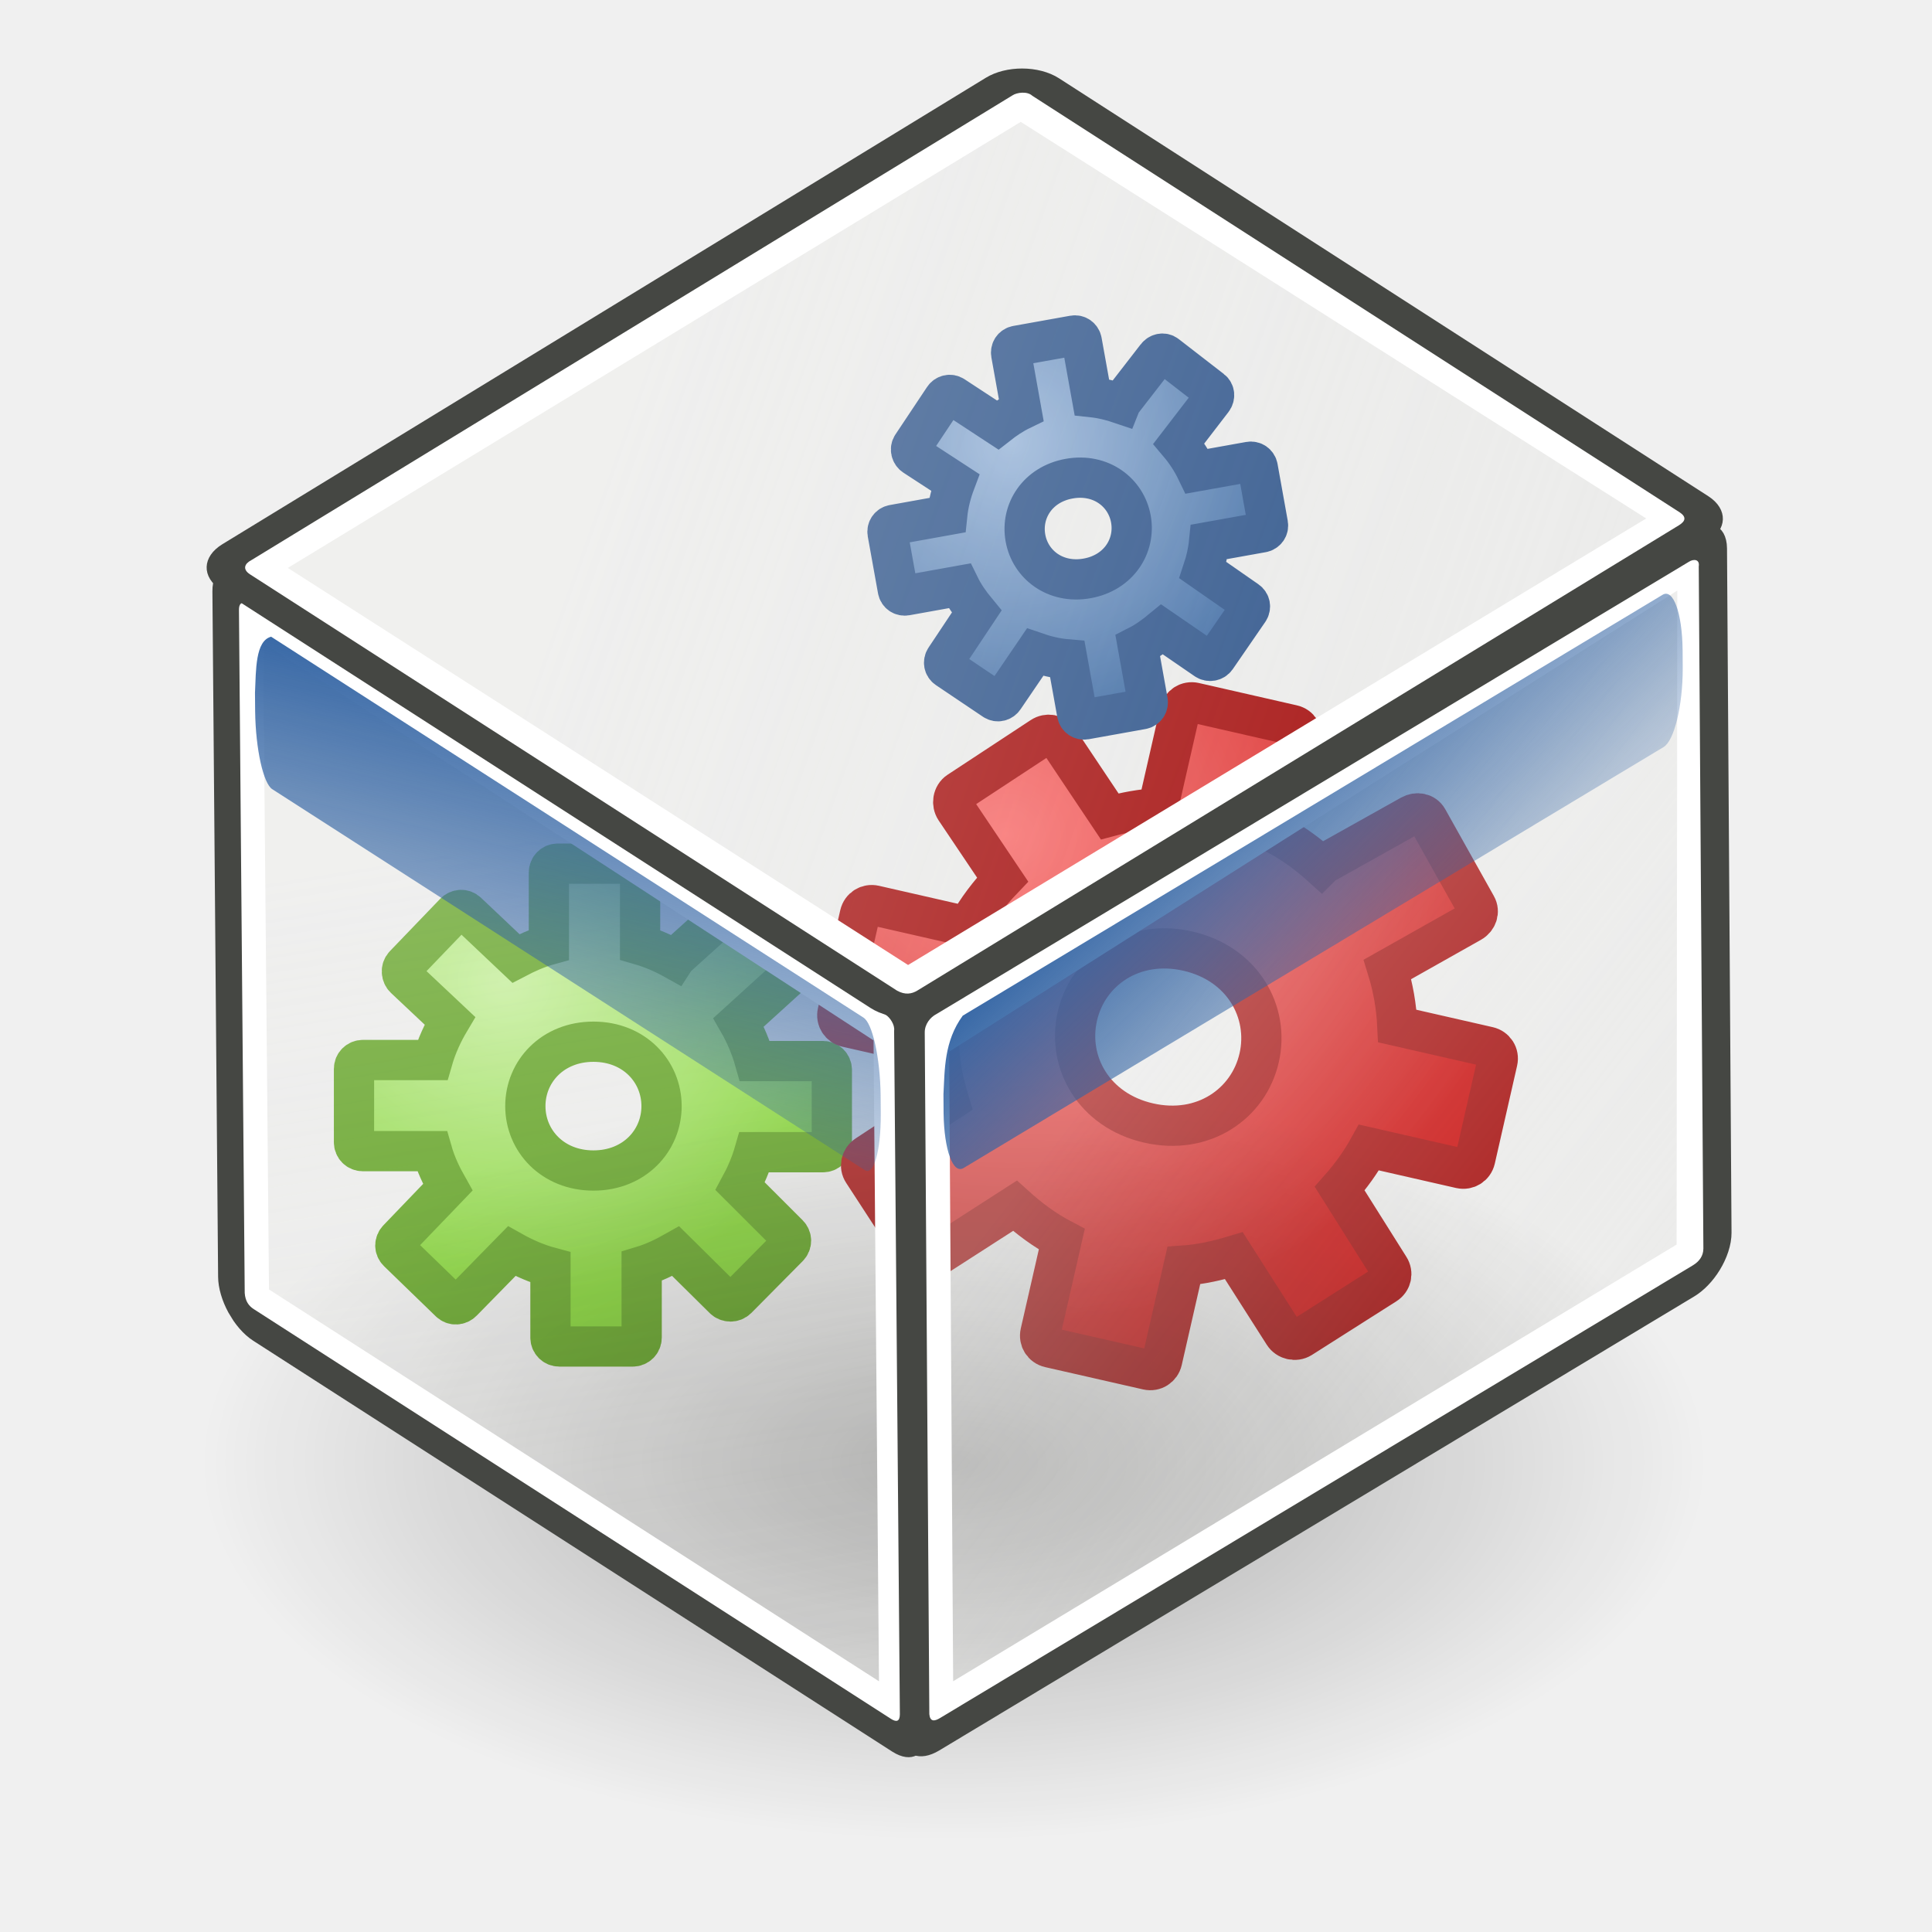
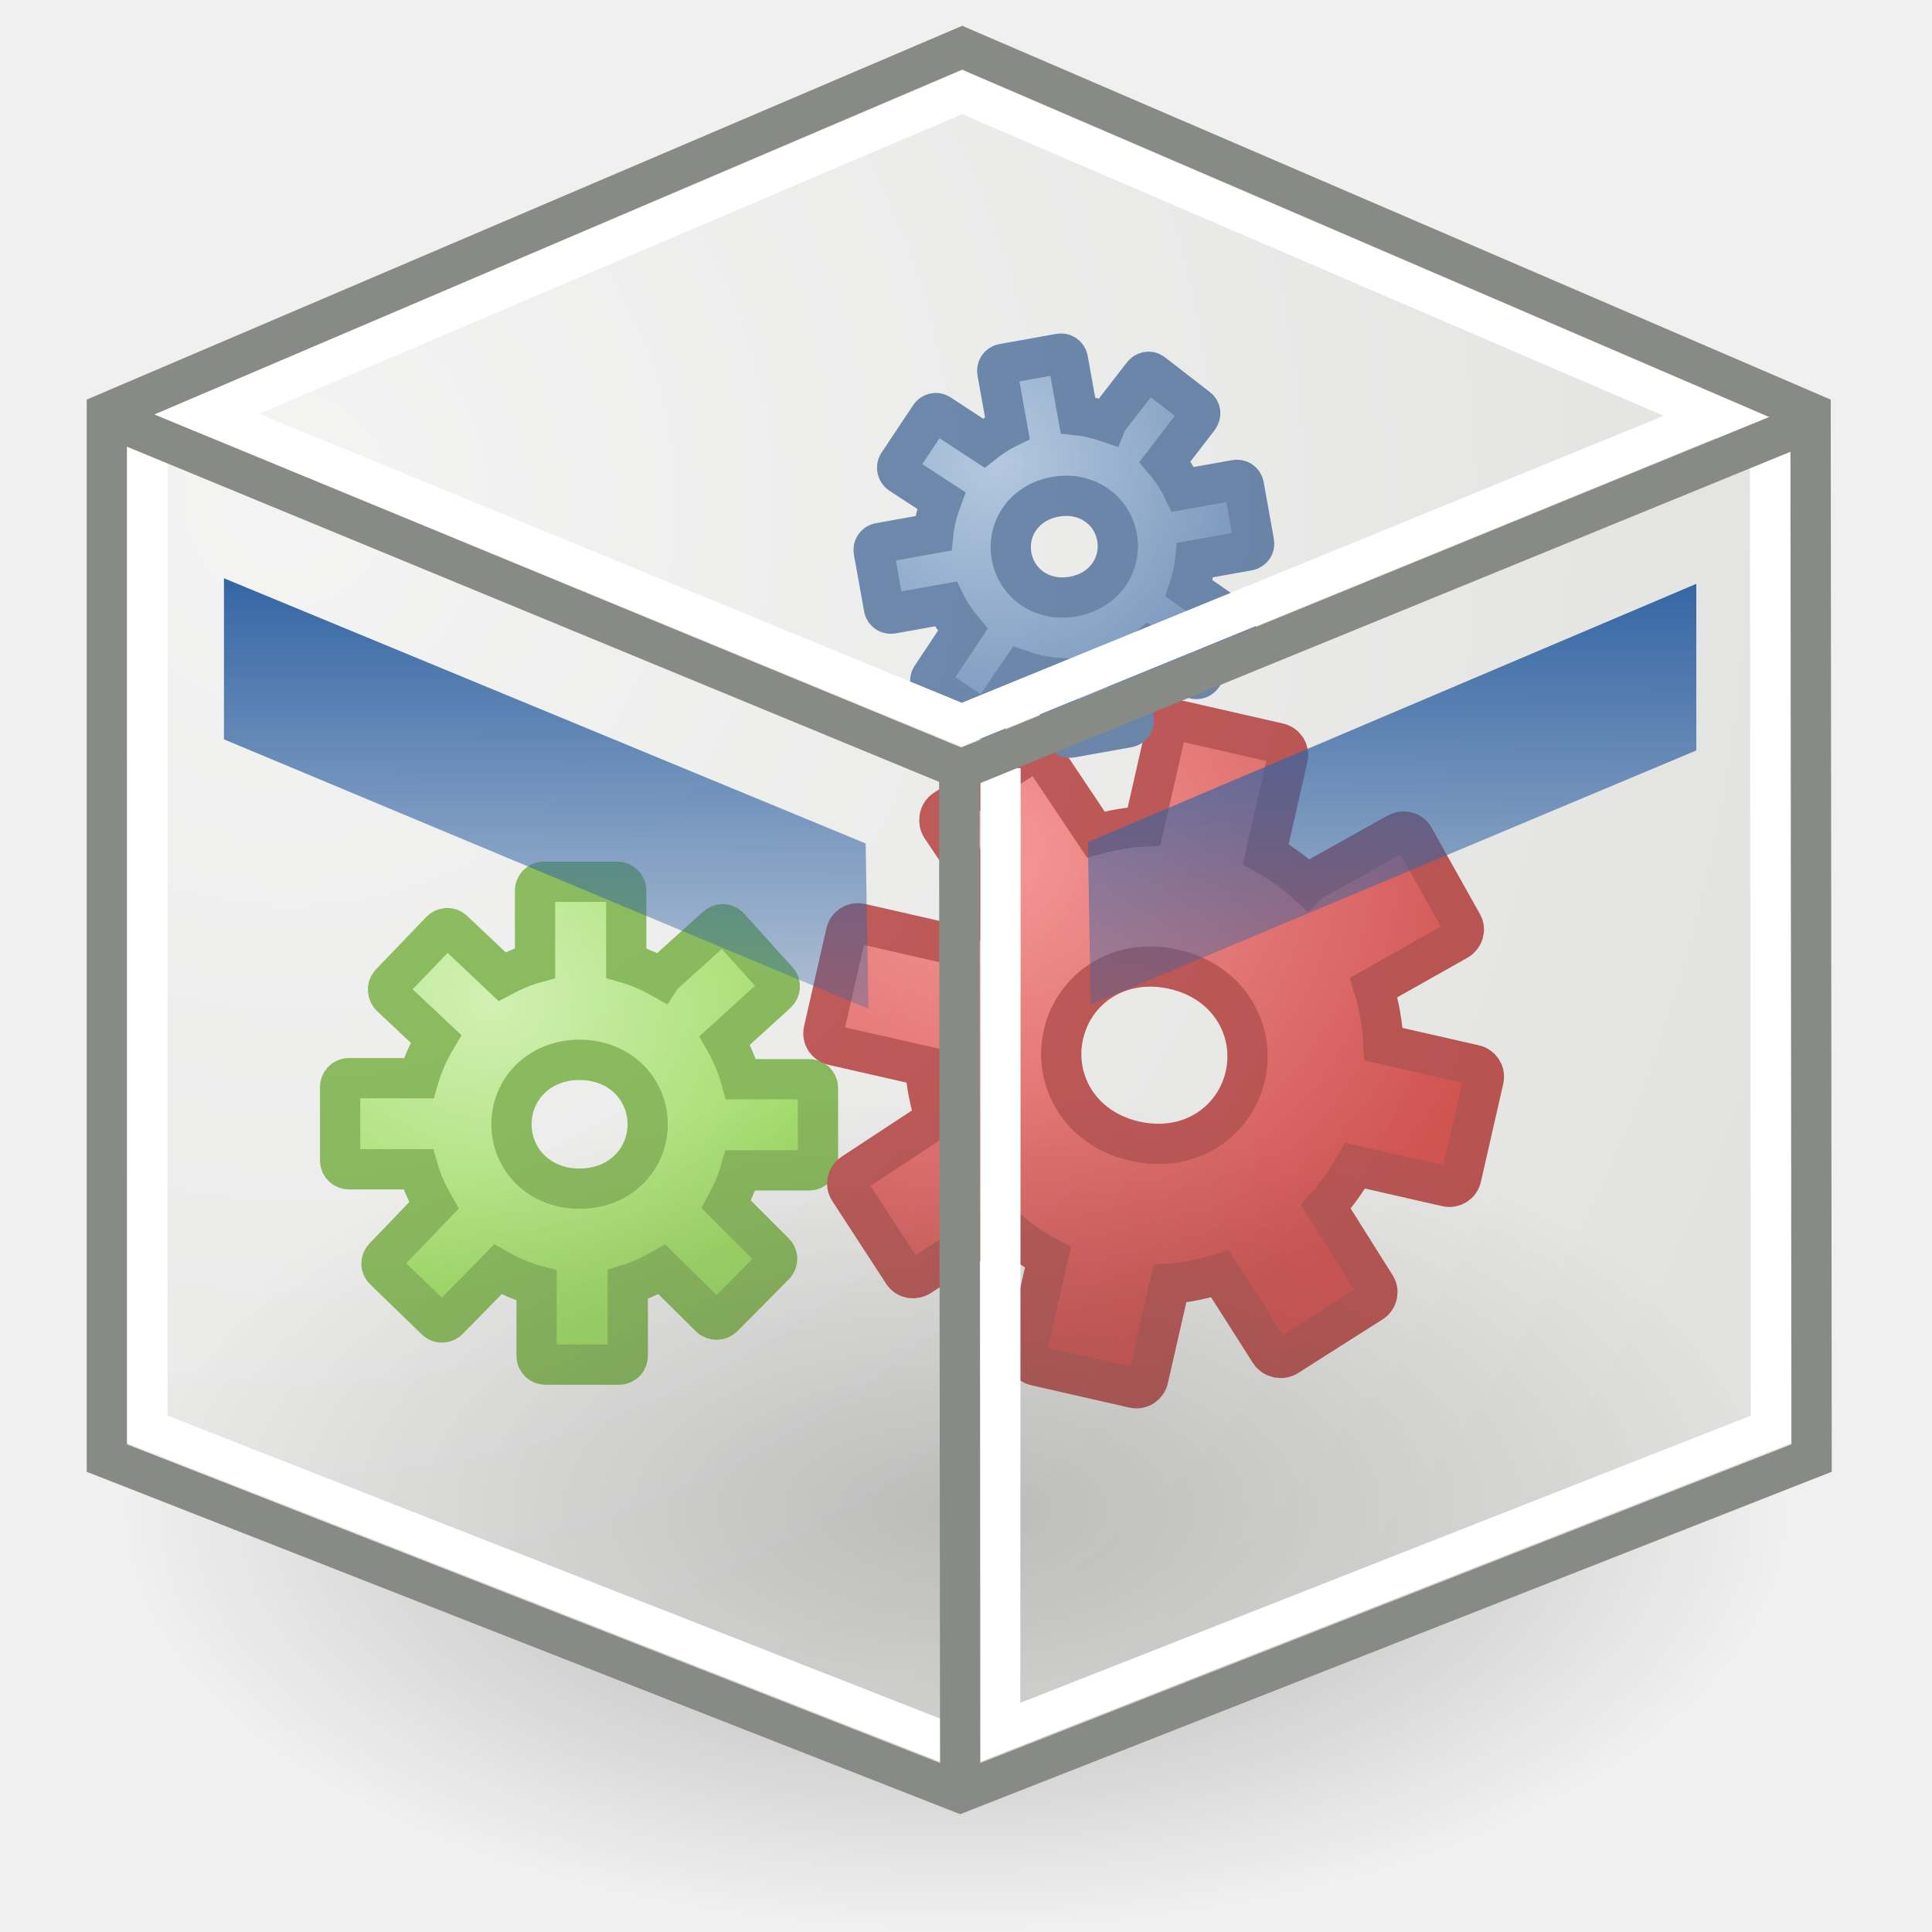
<svg xmlns="http://www.w3.org/2000/svg" xmlns:xlink="http://www.w3.org/1999/xlink" width="48px" height="48px" id="svg11300">
  <defs id="defs3">
-     <linearGradient id="linearGradient8140">
-       <stop style="stop-color:#95b5de;stop-opacity:1;" offset="0" id="stop8142" />
-       <stop style="stop-color:#3465a4;stop-opacity:1;" offset="1" id="stop8144" />
-     </linearGradient>
-     <linearGradient id="linearGradient8132">
-       <stop style="stop-color:#ff6666;stop-opacity:1;" offset="0" id="stop8134" />
-       <stop style="stop-color:#cc0000;stop-opacity:1;" offset="1" id="stop8136" />
-     </linearGradient>
-     <linearGradient id="linearGradient8121">
-       <stop style="stop-color:#c2f491;stop-opacity:1;" offset="0" id="stop8123" />
-       <stop style="stop-color:#73d216;stop-opacity:1;" offset="1" id="stop8125" />
+     <linearGradient id="linearGradient3153">
+       <stop style="stop-color:#f9f9f8;stop-opacity:0.392;" offset="0" id="stop3155" />
+       <stop style="stop-color:#cdcfca;stop-opacity:0.392;" offset="1" id="stop3157" />
    </linearGradient>
    <linearGradient id="linearGradient6482">
      <stop style="stop-color:#000000;stop-opacity:1;" offset="0" id="stop6484" />
      <stop style="stop-color:#000000;stop-opacity:0;" offset="1" id="stop6486" />
    </linearGradient>
-     <linearGradient id="linearGradient13816">
-       <stop id="stop13818" offset="0" style="stop-color:#f7f7f6;stop-opacity:1" />
-       <stop id="stop13820" offset="1" style="stop-color:#eff0ee;stop-opacity:0" />
+     <radialGradient xlink:href="#linearGradient6482" id="radialGradient6488" cx="13.03" cy="-7.007" fx="13.03" fy="-7.007" r="18.143" gradientTransform="matrix(1,0,0,0.3954545,0,-4.236042)" gradientUnits="userSpaceOnUse" />
+     <linearGradient id="linearGradient2338">
+       <stop id="stop2340" offset="0" style="stop-color:#3465a4;stop-opacity:1" />
+       <stop id="stop2342" offset="1" style="stop-color:#3465a4;stop-opacity:0" />
    </linearGradient>
-     <linearGradient id="linearGradient12914">
-       <stop id="stop12916" offset="0" style="stop-color:#3465a4;stop-opacity:1" />
-       <stop id="stop12918" offset="1" style="stop-color:#3465a4;stop-opacity:0" />
+     <linearGradient xlink:href="#linearGradient2338" id="linearGradient12425" x1="23.188" y1="33.688" x2="23.188" y2="19.278" gradientUnits="userSpaceOnUse" gradientTransform="matrix(1.104289,0,0,-1.103987,-1.751846,51.55719)" />
+     <radialGradient xlink:href="#linearGradient3153" id="radialGradient3159" cx="8.042" cy="13.534" fx="8.042" fy="13.534" r="19.677" gradientTransform="matrix(0.2937957,2.05881,-1.95372,0.2786465,31.20826,-7.955566)" gradientUnits="userSpaceOnUse" />
+     <linearGradient id="linearGradient8121">
+       <stop id="stop8123" offset="0" style="stop-color:#c2f491;stop-opacity:1;" />
+       <stop id="stop8125" offset="1" style="stop-color:#73d216;stop-opacity:1;" />
    </linearGradient>
-     <radialGradient xlink:href="#linearGradient6482" id="radialGradient6488" cx="13.03" cy="-7.007" fx="13.03" fy="-7.007" r="18.143" gradientTransform="matrix(1,0,0,0.3954545,0,-4.236042)" gradientUnits="userSpaceOnUse" />
-     <linearGradient id="linearGradient8440">
-       <stop id="stop8442" offset="0" style="stop-color:#edeeec;stop-opacity:1;" />
-       <stop id="stop8444" offset="1" style="stop-color:#babdb6;stop-opacity:1;" />
+     <linearGradient id="linearGradient8132">
+       <stop id="stop8134" offset="0" style="stop-color:#ff6666;stop-opacity:1;" />
+       <stop id="stop8136" offset="1" style="stop-color:#cc0000;stop-opacity:1;" />
    </linearGradient>
-     <linearGradient xlink:href="#linearGradient12914" id="linearGradient2260" gradientUnits="userSpaceOnUse" gradientTransform="matrix(0.4746709,-0.2854486,3.0691746e-3,0.4644481,21.02657,24.76767)" x1="12.839" y1="1.432" x2="22.453" y2="28.53" />
-     <linearGradient xlink:href="#linearGradient13816" id="linearGradient2264" gradientUnits="userSpaceOnUse" gradientTransform="matrix(0.5983986,0,0,0.788012,23.80383,26.05877)" x1="28.28" y1="15.029" x2="38.88" y2="39.041" />
-     <linearGradient xlink:href="#linearGradient12914" id="linearGradient2272" gradientUnits="userSpaceOnUse" gradientTransform="matrix(0.4017821,0.2583399,3.8641107e-3,0.4652783,4.281864,12.05217)" x1="12.839" y1="1.432" x2="22.453" y2="28.53" />
-     <linearGradient xlink:href="#linearGradient13816" id="linearGradient2276" gradientUnits="userSpaceOnUse" gradientTransform="matrix(0.5160541,0,0,0.7894305,4.614933,-1.877113)" x1="28.28" y1="15.029" x2="38.88" y2="39.041" />
-     <linearGradient xlink:href="#linearGradient13816" id="linearGradient2283" gradientUnits="userSpaceOnUse" gradientTransform="matrix(0.6077485,0,0,0.8892149,-12.33859,2.169698)" x1="28.28" y1="15.029" x2="38.88" y2="39.041" />
-     <radialGradient xlink:href="#linearGradient8440" id="radialGradient7141" gradientUnits="userSpaceOnUse" gradientTransform="matrix(0.2174643,0.4250625,-0.555254,0.283976,-56.25258,-3.009631)" cx="56.704" cy="10.241" fx="56.704" fy="10.241" r="14.75" />
-     <radialGradient xlink:href="#linearGradient8121" id="radialGradient8127" cx="-92.794" cy="38.77" fx="-92.794" fy="38.77" r="7.669" gradientTransform="matrix(-0.22329,0.9778116,-1.114374,-0.2541614,35.01849,124.9867)" gradientUnits="userSpaceOnUse" />
-     <radialGradient xlink:href="#linearGradient8132" id="radialGradient8138" cx="-77.731" cy="34.363" fx="-77.731" fy="34.363" r="10.41" gradientTransform="matrix(-0.1173972,1.160221,-1.256655,-0.1269981,59.06419,115.2772)" gradientUnits="userSpaceOnUse" />
-     <radialGradient xlink:href="#linearGradient8140" id="radialGradient8146" cx="-77.583" cy="22.55" fx="-77.583" fy="22.55" r="6.209" gradientTransform="matrix(-0.1550246,1.091517,-1.093285,-0.1550843,37.75576,99.16842)" gradientUnits="userSpaceOnUse" />
+     <linearGradient id="linearGradient8140">
+       <stop id="stop8142" offset="0" style="stop-color:#95b5de;stop-opacity:1;" />
+       <stop id="stop8144" offset="1" style="stop-color:#3465a4;stop-opacity:1;" />
+     </linearGradient>
+     <radialGradient xlink:href="#linearGradient8121" id="radialGradient2311" gradientUnits="userSpaceOnUse" gradientTransform="matrix(-0.22329,0.9778116,-1.114374,-0.2541614,35.01849,124.9867)" cx="-92.794" cy="38.77" fx="-92.794" fy="38.77" r="7.669" />
+     <radialGradient xlink:href="#linearGradient8132" id="radialGradient2313" gradientUnits="userSpaceOnUse" gradientTransform="matrix(-0.1173972,1.160221,-1.256655,-0.1269981,59.06419,115.2772)" cx="-77.731" cy="34.363" fx="-77.731" fy="34.363" r="10.41" />
+     <radialGradient xlink:href="#linearGradient8140" id="radialGradient2315" gradientUnits="userSpaceOnUse" gradientTransform="matrix(-0.1550246,1.091517,-1.093285,-0.1550843,37.75576,99.16842)" cx="-77.583" cy="22.55" fx="-77.583" fy="22.55" r="6.209" />
  </defs>
  <g id="layer1">
-     <g id="g8148">
-       <path id="path2591" d="M 13.859,21.457 C 13.732,21.457 13.637,21.556 13.637,21.678 L 13.637,23.474 C 13.349,23.553 13.076,23.676 12.817,23.812 L 11.606,22.667 C 11.518,22.583 11.381,22.589 11.294,22.68 L 10.044,23.981 C 9.957,24.073 9.969,24.223 10.057,24.306 L 11.177,25.36 C 10.996,25.664 10.847,25.989 10.747,26.336 L 9.016,26.336 C 8.894,26.336 8.795,26.431 8.795,26.557 L 8.795,28.379 C 8.795,28.505 8.894,28.6 9.016,28.6 L 10.734,28.6 C 10.825,28.919 10.964,29.214 11.125,29.498 L 9.888,30.786 C 9.8,30.876 9.8,31.013 9.888,31.098 L 11.177,32.347 C 11.265,32.432 11.402,32.425 11.489,32.334 L 12.713,31.085 C 13.014,31.254 13.335,31.397 13.676,31.488 L 13.676,33.232 C 13.676,33.353 13.771,33.453 13.898,33.453 L 15.72,33.453 C 15.846,33.453 15.942,33.353 15.942,33.232 L 15.942,31.462 C 16.242,31.372 16.521,31.236 16.788,31.085 L 17.985,32.269 C 18.072,32.355 18.222,32.358 18.311,32.269 L 19.587,30.981 C 19.676,30.891 19.673,30.754 19.587,30.669 L 18.389,29.472 C 18.533,29.207 18.656,28.922 18.741,28.626 L 20.446,28.626 C 20.568,28.626 20.667,28.531 20.667,28.405 L 20.667,26.583 C 20.667,26.457 20.568,26.362 20.446,26.362 L 18.754,26.362 C 18.658,26.021 18.523,25.7 18.35,25.399 L 19.639,24.228 C 19.732,24.144 19.747,24.006 19.665,23.916 L 18.454,22.576 C 18.372,22.486 18.235,22.491 18.142,22.576 L 16.801,23.786 C 16.785,23.801 16.773,23.821 16.762,23.838 C 16.493,23.688 16.204,23.561 15.903,23.474 L 15.903,21.678 C 15.903,21.556 15.807,21.457 15.681,21.457 L 13.859,21.457 z M 14.744,25.881 C 15.761,25.881 16.436,26.624 16.436,27.481 C 16.436,28.338 15.761,29.081 14.744,29.081 C 13.726,29.081 13.052,28.338 13.052,27.481 C 13.052,26.624 13.726,25.881 14.744,25.881 z " style="fill:url(#radialGradient8127);fill-opacity:1;fill-rule:evenodd;stroke:#4e9a06;stroke-width:1;stroke-linecap:butt;stroke-linejoin:miter;stroke-miterlimit:4;stroke-dasharray:none;stroke-dashoffset:0;stroke-opacity:1" />
-       <path style="fill:url(#radialGradient8138);fill-opacity:1;fill-rule:evenodd;stroke:#a40000;stroke-width:1;stroke-linecap:butt;stroke-linejoin:miter;stroke-miterlimit:4;stroke-dasharray:none;stroke-dashoffset:0;stroke-opacity:1" d="M 29.677,17.457 C 29.508,17.419 29.351,17.522 29.314,17.685 L 28.767,20.081 C 28.359,20.1 27.957,20.18 27.57,20.283 L 26.302,18.387 C 26.21,18.248 26.025,18.214 25.881,18.309 L 23.817,19.666 C 23.673,19.761 23.643,19.965 23.735,20.104 L 24.909,21.851 C 24.575,22.2 24.277,22.59 24.038,23.022 L 21.727,22.495 C 21.564,22.458 21.403,22.555 21.364,22.723 L 20.81,25.154 C 20.772,25.322 20.875,25.48 21.038,25.517 L 23.332,26.039 C 23.355,26.493 23.452,26.929 23.58,27.356 L 21.537,28.699 C 21.392,28.793 21.35,28.976 21.442,29.116 L 22.782,31.174 C 22.873,31.314 23.058,31.346 23.203,31.252 L 25.216,29.957 C 25.567,30.275 25.951,30.563 26.38,30.789 L 25.849,33.115 C 25.812,33.278 25.908,33.439 26.077,33.478 L 28.51,34.032 C 28.678,34.07 28.835,33.967 28.872,33.804 L 29.411,31.443 C 29.84,31.414 30.253,31.318 30.655,31.197 L 31.894,33.141 C 31.983,33.282 32.182,33.332 32.328,33.24 L 34.423,31.909 C 34.569,31.817 34.608,31.633 34.518,31.492 L 33.284,29.531 C 33.558,29.221 33.807,28.878 34.011,28.509 L 36.287,29.028 C 36.45,29.065 36.611,28.968 36.65,28.8 L 37.204,26.369 C 37.243,26.201 37.139,26.044 36.976,26.007 L 34.717,25.492 C 34.694,25.008 34.612,24.538 34.472,24.084 L 36.548,22.914 C 36.699,22.829 36.76,22.65 36.678,22.505 L 35.47,20.348 C 35.388,20.203 35.204,20.168 35.053,20.253 L 32.895,21.46 C 32.869,21.475 32.847,21.498 32.827,21.518 C 32.514,21.236 32.167,20.978 31.791,20.77 L 32.338,18.374 C 32.375,18.211 32.278,18.05 32.11,18.012 L 29.677,17.457 z M 29.512,23.63 C 30.87,23.939 31.544,25.137 31.284,26.28 C 31.023,27.424 29.895,28.211 28.537,27.901 C 27.179,27.592 26.505,26.395 26.766,25.251 C 27.026,24.107 28.154,23.32 29.512,23.63 z " id="path7135" />
-       <path id="path7139" d="M 25.263,8.59 C 25.165,8.607 25.106,8.697 25.123,8.792 L 25.372,10.182 C 25.161,10.284 24.966,10.416 24.785,10.558 L 23.688,9.839 C 23.608,9.787 23.502,9.81 23.448,9.893 L 22.661,11.074 C 22.607,11.156 22.636,11.271 22.717,11.324 L 23.73,11.984 C 23.632,12.244 23.562,12.517 23.533,12.799 L 22.193,13.04 C 22.098,13.057 22.035,13.144 22.052,13.242 L 22.306,14.652 C 22.323,14.75 22.413,14.81 22.508,14.793 L 23.838,14.554 C 23.953,14.789 24.102,14.998 24.265,15.195 L 23.487,16.364 C 23.432,16.446 23.451,16.552 23.531,16.606 L 24.702,17.394 C 24.782,17.447 24.887,17.423 24.942,17.341 L 25.716,16.204 C 25.973,16.293 26.241,16.359 26.518,16.382 L 26.761,17.732 C 26.777,17.826 26.865,17.89 26.963,17.873 L 28.374,17.62 C 28.471,17.602 28.531,17.512 28.514,17.418 L 28.268,16.048 C 28.488,15.936 28.685,15.792 28.871,15.638 L 29.963,16.388 C 30.042,16.443 30.158,16.425 30.215,16.343 L 31.023,15.169 C 31.079,15.087 31.059,14.981 30.98,14.927 L 29.886,14.166 C 29.961,13.941 30.016,13.704 30.04,13.463 L 31.361,13.226 C 31.455,13.209 31.519,13.122 31.501,13.024 L 31.248,11.614 C 31.23,11.516 31.14,11.456 31.046,11.473 L 29.735,11.708 C 29.614,11.457 29.465,11.227 29.289,11.019 L 30.124,9.933 C 30.184,9.854 30.177,9.746 30.101,9.688 L 28.977,8.818 C 28.901,8.76 28.795,8.783 28.735,8.862 L 27.865,9.985 C 27.855,9.998 27.848,10.015 27.842,10.03 C 27.613,9.952 27.372,9.893 27.126,9.867 L 26.876,8.477 C 26.859,8.383 26.772,8.319 26.674,8.337 L 25.263,8.59 z M 26.564,11.892 C 27.352,11.751 27.978,12.233 28.097,12.896 C 28.216,13.56 27.797,14.229 27.009,14.37 C 26.222,14.511 25.596,14.03 25.477,13.366 C 25.357,12.702 25.776,12.033 26.564,11.892 z " style="fill:url(#radialGradient8146);fill-opacity:1;fill-rule:evenodd;stroke:#204a87;stroke-width:1;stroke-linecap:butt;stroke-linejoin:miter;stroke-miterlimit:4;stroke-dasharray:none;stroke-dashoffset:0;stroke-opacity:1" />
+     <g id="g8148" transform="translate(-0.3446734,0.4509751)">
+       <path id="path2591" d="M 13.859,21.457 C 13.732,21.457 13.637,21.556 13.637,21.678 L 13.637,23.474 C 13.349,23.553 13.076,23.676 12.817,23.812 L 11.606,22.667 C 11.518,22.583 11.381,22.589 11.294,22.68 L 10.044,23.981 C 9.957,24.073 9.969,24.223 10.057,24.306 L 11.177,25.36 C 10.996,25.664 10.847,25.989 10.747,26.336 L 9.016,26.336 C 8.894,26.336 8.795,26.431 8.795,26.557 L 8.795,28.379 C 8.795,28.505 8.894,28.6 9.016,28.6 L 10.734,28.6 C 10.825,28.919 10.964,29.214 11.125,29.498 L 9.888,30.786 C 9.8,30.876 9.8,31.013 9.888,31.098 L 11.177,32.347 C 11.265,32.432 11.402,32.425 11.489,32.334 L 12.713,31.085 C 13.014,31.254 13.335,31.397 13.676,31.488 L 13.676,33.232 C 13.676,33.353 13.771,33.453 13.898,33.453 L 15.72,33.453 C 15.846,33.453 15.942,33.353 15.942,33.232 L 15.942,31.462 C 16.242,31.372 16.521,31.236 16.788,31.085 L 17.985,32.269 C 18.072,32.355 18.222,32.358 18.311,32.269 L 19.587,30.981 C 19.676,30.891 19.673,30.754 19.587,30.669 L 18.389,29.472 C 18.533,29.207 18.656,28.922 18.741,28.626 L 20.446,28.626 C 20.568,28.626 20.667,28.531 20.667,28.405 L 20.667,26.583 C 20.667,26.457 20.568,26.362 20.446,26.362 L 18.754,26.362 C 18.658,26.021 18.523,25.7 18.35,25.399 L 19.639,24.228 C 19.732,24.144 19.747,24.006 19.665,23.916 L 18.454,22.576 C 18.372,22.486 18.235,22.491 18.142,22.576 L 16.801,23.786 C 16.785,23.801 16.773,23.821 16.762,23.838 C 16.493,23.688 16.204,23.561 15.903,23.474 L 15.903,21.678 C 15.903,21.556 15.807,21.457 15.681,21.457 L 13.859,21.457 z M 14.744,25.881 C 15.761,25.881 16.436,26.624 16.436,27.481 C 16.436,28.338 15.761,29.081 14.744,29.081 C 13.726,29.081 13.052,28.338 13.052,27.481 C 13.052,26.624 13.726,25.881 14.744,25.881 z " style="fill:url(#radialGradient2311);fill-opacity:1;fill-rule:evenodd;stroke:#4e9a06;stroke-width:1;stroke-linecap:butt;stroke-linejoin:miter;stroke-miterlimit:4;stroke-dasharray:none;stroke-dashoffset:0;stroke-opacity:1" />
+       <path style="fill:url(#radialGradient2313);fill-opacity:1;fill-rule:evenodd;stroke:#a40000;stroke-width:1;stroke-linecap:butt;stroke-linejoin:miter;stroke-miterlimit:4;stroke-dasharray:none;stroke-dashoffset:0;stroke-opacity:1" d="M 29.677,17.457 C 29.508,17.419 29.351,17.522 29.314,17.685 L 28.767,20.081 C 28.359,20.1 27.957,20.18 27.57,20.283 L 26.302,18.387 C 26.21,18.248 26.025,18.214 25.881,18.309 L 23.817,19.666 C 23.673,19.761 23.643,19.965 23.735,20.104 L 24.909,21.851 C 24.575,22.2 24.277,22.59 24.038,23.022 L 21.727,22.495 C 21.564,22.458 21.403,22.555 21.364,22.723 L 20.81,25.154 C 20.772,25.322 20.875,25.48 21.038,25.517 L 23.332,26.039 C 23.355,26.493 23.452,26.929 23.58,27.356 L 21.537,28.699 C 21.392,28.793 21.35,28.976 21.442,29.116 L 22.782,31.174 C 22.873,31.314 23.058,31.346 23.203,31.252 L 25.216,29.957 C 25.567,30.275 25.951,30.563 26.38,30.789 L 25.849,33.115 C 25.812,33.278 25.908,33.439 26.077,33.478 L 28.51,34.032 C 28.678,34.07 28.835,33.967 28.872,33.804 L 29.411,31.443 C 29.84,31.414 30.253,31.318 30.655,31.197 L 31.894,33.141 C 31.983,33.282 32.182,33.332 32.328,33.24 L 34.423,31.909 C 34.569,31.817 34.608,31.633 34.518,31.492 L 33.284,29.531 C 33.558,29.221 33.807,28.878 34.011,28.509 L 36.287,29.028 C 36.45,29.065 36.611,28.968 36.65,28.8 L 37.204,26.369 C 37.243,26.201 37.139,26.044 36.976,26.007 L 34.717,25.492 C 34.694,25.008 34.612,24.538 34.472,24.084 L 36.548,22.914 C 36.699,22.829 36.76,22.65 36.678,22.505 L 35.47,20.348 C 35.388,20.203 35.204,20.168 35.053,20.253 L 32.895,21.46 C 32.869,21.475 32.847,21.498 32.827,21.518 C 32.514,21.236 32.167,20.978 31.791,20.77 L 32.338,18.374 C 32.375,18.211 32.278,18.05 32.11,18.012 L 29.677,17.457 z M 29.512,23.63 C 30.87,23.939 31.544,25.137 31.284,26.28 C 31.023,27.424 29.895,28.211 28.537,27.901 C 27.179,27.592 26.505,26.395 26.766,25.251 C 27.026,24.107 28.154,23.32 29.512,23.63 z " id="path7135" />
+       <path id="path7139" d="M 25.263,8.59 C 25.165,8.607 25.106,8.697 25.123,8.792 L 25.372,10.182 C 25.161,10.284 24.966,10.416 24.785,10.558 L 23.688,9.839 C 23.608,9.787 23.502,9.81 23.448,9.893 L 22.661,11.074 C 22.607,11.156 22.636,11.271 22.717,11.324 L 23.73,11.984 C 23.632,12.244 23.562,12.517 23.533,12.799 L 22.193,13.04 C 22.098,13.057 22.035,13.144 22.052,13.242 L 22.306,14.652 C 22.323,14.75 22.413,14.81 22.508,14.793 L 23.838,14.554 C 23.953,14.789 24.102,14.998 24.265,15.195 L 23.487,16.364 C 23.432,16.446 23.451,16.552 23.531,16.606 L 24.702,17.394 C 24.782,17.447 24.887,17.423 24.942,17.341 L 25.716,16.204 C 25.973,16.293 26.241,16.359 26.518,16.382 L 26.761,17.732 C 26.777,17.826 26.865,17.89 26.963,17.873 L 28.374,17.62 C 28.471,17.602 28.531,17.512 28.514,17.418 L 28.268,16.048 C 28.488,15.936 28.685,15.792 28.871,15.638 L 29.963,16.388 C 30.042,16.443 30.158,16.425 30.215,16.343 L 31.023,15.169 C 31.079,15.087 31.059,14.981 30.98,14.927 L 29.886,14.166 C 29.961,13.941 30.016,13.704 30.04,13.463 L 31.361,13.226 C 31.455,13.209 31.519,13.122 31.501,13.024 L 31.248,11.614 C 31.23,11.516 31.14,11.456 31.046,11.473 L 29.735,11.708 C 29.614,11.457 29.465,11.227 29.289,11.019 L 30.124,9.933 C 30.184,9.854 30.177,9.746 30.101,9.688 L 28.977,8.818 C 28.901,8.76 28.795,8.783 28.735,8.862 L 27.865,9.985 C 27.855,9.998 27.848,10.015 27.842,10.03 C 27.613,9.952 27.372,9.893 27.126,9.867 L 26.876,8.477 C 26.859,8.383 26.772,8.319 26.674,8.337 L 25.263,8.59 z M 26.564,11.892 C 27.352,11.751 27.978,12.233 28.097,12.896 C 28.216,13.56 27.797,14.229 27.009,14.37 C 26.222,14.511 25.596,14.03 25.477,13.366 C 25.357,12.702 25.776,12.033 26.564,11.892 z " style="fill:url(#radialGradient2315);fill-opacity:1;fill-rule:evenodd;stroke:#204a87;stroke-width:1;stroke-linecap:butt;stroke-linejoin:miter;stroke-miterlimit:4;stroke-dasharray:none;stroke-dashoffset:0;stroke-opacity:1" />
    </g>
-     <path style="opacity:0.3;fill:url(#radialGradient6488);fill-opacity:1;fill-rule:evenodd;stroke:none;stroke-width:1;stroke-linecap:round;stroke-linejoin:round;stroke-miterlimit:4;stroke-dasharray:none;stroke-dashoffset:0;stroke-opacity:1" id="path5511" d="M 31.173 -7.007 A 18.143 7.175 0 1 1  -5.113,-7.007 A 18.143 7.175 0 1 1  31.173 -7.007 z" transform="matrix(1.031818,0,0,1.309347,10.25491,45.51152)" />
-     <rect width="19.798" height="17.967" rx="0.461" ry="0.468" x="6.726" y="10.892" style="fill:#cdcfca;fill-opacity:0.118;fill-rule:evenodd;stroke:#454743;stroke-width:1.128;stroke-linecap:butt;stroke-linejoin:miter;stroke-miterlimit:4;stroke-dasharray:none;stroke-dashoffset:0;stroke-opacity:1" id="rect2168" transform="matrix(0.8411296,0.5408337,8.3046595e-3,0.9999655,0,0)" />
-     <rect width="18.494" height="16.646" ry="0" x="7.387" y="11.543" style="fill:url(#linearGradient2276);fill-opacity:1;fill-rule:evenodd;stroke:none;stroke-width:1.3;stroke-linecap:butt;stroke-linejoin:round;stroke-miterlimit:4;stroke-dasharray:none;stroke-dashoffset:0;stroke-opacity:1;opacity:0.3" id="rect8969" transform="matrix(0.8411296,0.5408337,8.3046595e-3,0.9999655,0,0)" />
-     <path d="M 5.937,15.153 L 6.08,32.125 C 6.094,32.328 6.182,32.447 6.305,32.525 L 22.14,42.707 C 22.276,42.793 22.355,42.767 22.357,42.592 L 22.214,25.607 C 22.237,25.461 22.105,25.271 22.005,25.213 L 6.181,15.033 C 6.053,14.937 5.936,14.951 5.937,15.153 z M 6.537,15.972 L 21.703,25.848 L 21.838,41.771 L 6.683,32.036 L 6.537,15.972 z " style="fill:#ffffff;fill-opacity:1;fill-rule:evenodd;stroke:none;stroke-width:1;stroke-linecap:butt;stroke-linejoin:miter;stroke-miterlimit:4;stroke-dashoffset:0;stroke-opacity:1" id="path44937" />
-     <path d="M 6.335,17.214 L 6.339,17.681 C 6.352,18.613 6.543,19.471 6.767,19.609 L 21.483,29.07 C 21.707,29.221 21.886,28.601 21.883,27.676 L 21.879,27.208 C 21.866,26.277 21.676,25.419 21.451,25.281 L 6.736,15.819 C 6.342,15.922 6.361,16.651 6.335,17.214 z " style="fill:url(#linearGradient2272);fill-opacity:1;fill-rule:evenodd;stroke:none;stroke-width:2.049;stroke-linecap:round;stroke-linejoin:round;stroke-miterlimit:4;stroke-dasharray:none;stroke-dashoffset:0;stroke-opacity:1" id="rect9993" />
-     <rect width="22.957" height="17.935" rx="0.534" ry="0.467" x="26.252" y="38.805" style="fill:#cdcfca;fill-opacity:0.118;fill-rule:evenodd;stroke:#454743;stroke-width:1.112;stroke-linecap:butt;stroke-linejoin:miter;stroke-miterlimit:4;stroke-dasharray:none;stroke-dashoffset:0;stroke-opacity:1" id="rect2385" transform="matrix(0.8569779,-0.5153532,6.6080739e-3,0.9999782,0,0)" />
-     <rect width="21.445" height="16.616" ry="0" x="27.019" y="39.455" style="fill:url(#linearGradient2264);fill-opacity:1;fill-rule:evenodd;stroke:none;stroke-width:1.3;stroke-linecap:butt;stroke-linejoin:round;stroke-miterlimit:4;stroke-dasharray:none;stroke-dashoffset:0;stroke-opacity:1;opacity:0.3" id="rect2387" transform="matrix(0.8569779,-0.5153532,6.6080739e-3,0.9999782,0,0)" />
-     <path d="M 22.975,25.649 L 23.089,42.588 C 23.106,42.773 23.21,42.773 23.355,42.684 L 42.062,31.435 C 42.223,31.336 42.317,31.203 42.32,31.023 L 42.205,14.071 C 42.234,13.893 42.077,13.881 41.959,13.958 L 23.264,25.195 C 23.113,25.272 22.974,25.446 22.975,25.649 z M 23.582,26.127 L 41.672,14.673 L 41.655,30.921 L 23.681,41.77 L 23.582,26.127 z " style="fill:#ffffff;fill-opacity:1;fill-rule:evenodd;stroke:none;stroke-width:1;stroke-linecap:butt;stroke-linejoin:miter;stroke-miterlimit:4;stroke-dashoffset:0;stroke-opacity:1" id="path2389" />
-     <path d="M 23.44,27.187 L 23.443,27.653 C 23.456,28.576 23.678,29.183 23.944,29.017 L 41.329,18.562 C 41.594,18.409 41.807,17.54 41.807,16.61 L 41.804,16.143 C 41.792,15.22 41.569,14.613 41.304,14.779 L 23.919,25.234 C 23.452,25.874 23.473,26.583 23.44,27.187 z " style="fill:url(#linearGradient2260);fill-opacity:1;fill-rule:evenodd;stroke:none;stroke-width:2.049;stroke-linecap:round;stroke-linejoin:round;stroke-miterlimit:4;stroke-dasharray:none;stroke-dashoffset:0;stroke-opacity:1" id="path2391" />
-     <rect width="23.316" height="20.238" rx="0.543" ry="0.527" x="-9.852" y="16.553" style="fill:#cdcfca;fill-opacity:0.118;fill-rule:evenodd;stroke:#454743;stroke-width:1.074;stroke-linecap:butt;stroke-linejoin:miter;stroke-miterlimit:4;stroke-dasharray:none;stroke-dashoffset:0;stroke-opacity:1;opacity:1" id="rect2507" transform="matrix(0.8533439,-0.5213485,0.8408835,0.5412161,0,0)" />
-     <rect width="21.78" height="18.75" ry="0" x="-9.074" y="17.286" style="fill:url(#linearGradient2283);fill-opacity:1;fill-rule:evenodd;stroke:none;stroke-width:1.3;stroke-linecap:butt;stroke-linejoin:round;stroke-miterlimit:4;stroke-dasharray:none;stroke-dashoffset:0;stroke-opacity:1;opacity:0.3" id="rect2509" transform="matrix(0.8533439,-0.5213485,0.8408835,0.5412161,0,0)" />
-     <path d="M 6.211,14.269 L 22.288,24.613 C 22.488,24.723 22.652,24.697 22.798,24.606 L 41.716,13.048 C 41.878,12.947 41.9,12.843 41.736,12.732 L 25.647,2.379 C 25.524,2.263 25.266,2.294 25.152,2.371 L 6.241,13.919 C 6.076,14.004 6.019,14.144 6.211,14.269 z M 7.151,14.11 L 25.36,3.028 L 40.9,12.881 L 22.561,23.975 L 7.151,14.11 z " style="fill:#ffffff;fill-opacity:1;fill-rule:evenodd;stroke:none;stroke-width:1;stroke-linecap:butt;stroke-linejoin:miter;stroke-miterlimit:4;stroke-dashoffset:0;stroke-opacity:1" id="path2511" />
+     <path style="opacity:0.3;fill:url(#radialGradient6488);fill-opacity:1;fill-rule:evenodd;stroke:none;stroke-width:1;stroke-linecap:round;stroke-linejoin:round;stroke-miterlimit:4;stroke-dasharray:none;stroke-dashoffset:0;stroke-opacity:1" id="path5511" d="M 31.173 -7.007 A 18.143 7.175 0 1 1  -5.113,-7.007 A 18.143 7.175 0 1 1  31.173 -7.007 z" transform="matrix(1.139425,0,0,1.445501,8.901257,47.65406)" />
+     <path style="fill:url(#radialGradient3159);fill-opacity:1;fill-rule:evenodd;stroke:#888a85;stroke-width:1;stroke-linecap:butt;stroke-linejoin:miter;stroke-miterlimit:4;stroke-dasharray:none;stroke-dashoffset:0;stroke-opacity:1" d="M 23.905,1.185 L 2.654,10.258 L 2.654,36.225 L 23.856,44.536 L 45.009,36.225 L 44.984,10.258 L 23.905,1.185 z " id="rect2370" />
+     <path style="fill:url(#linearGradient12425);fill-opacity:1;fill-rule:evenodd;stroke:none;stroke-width:1px;stroke-linecap:butt;stroke-linejoin:miter;stroke-opacity:1" d="M 5.564,14.367 L 5.564,18.369 L 21.576,25.062 L 21.507,20.956 L 5.564,14.367 z M 42.144,14.505 L 27.029,20.922 L 27.098,24.958 L 42.144,18.645 L 42.144,14.505 z " id="path11448" />
+     <path id="path18255" d="M 24.858,19.084 L 24.849,43.207" style="fill:none;fill-rule:evenodd;stroke:#ffffff;stroke-width:1;stroke-linecap:butt;stroke-linejoin:miter;stroke-miterlimit:4;stroke-dasharray:none;stroke-opacity:1" />
+     <path style="fill:none;fill-opacity:1;fill-rule:evenodd;stroke:#ffffff;stroke-width:1.271;stroke-linecap:butt;stroke-linejoin:miter;stroke-miterlimit:4;stroke-dasharray:none;stroke-dashoffset:0;stroke-opacity:1" id="path8463" d="M 128.531,-61.562 L 102.812,-50.594 L 102.812,-19.344 L 128.469,-9.281 L 154.062,-19.344 L 154.031,-50.594 L 128.531,-61.562 z " transform="matrix(0.7870843,0,0,0.7868689,-77.25995,50.73286)" />
+     <path style="fill:none;fill-rule:evenodd;stroke:#888a85;stroke-width:1;stroke-linecap:butt;stroke-linejoin:miter;stroke-miterlimit:4;stroke-dasharray:none;stroke-opacity:1" d="M 23.831,18.963 L 23.856,44.286" id="path9436" />
+     <path id="path17284" d="M 5.142,10.289 L 23.895,18.001 L 42.482,10.401" style="fill:none;fill-rule:evenodd;stroke:#ffffff;stroke-width:1;stroke-linecap:butt;stroke-linejoin:miter;stroke-miterlimit:4;stroke-dasharray:none;stroke-opacity:1" />
+     <path style="fill:none;fill-rule:evenodd;stroke:#888a85;stroke-width:1;stroke-linecap:butt;stroke-linejoin:miter;stroke-miterlimit:4;stroke-dasharray:none;stroke-opacity:1" d="M 3.087,10.53 L 23.88,19.111 L 44.828,10.543" id="path8465" />
  </g>
</svg>
